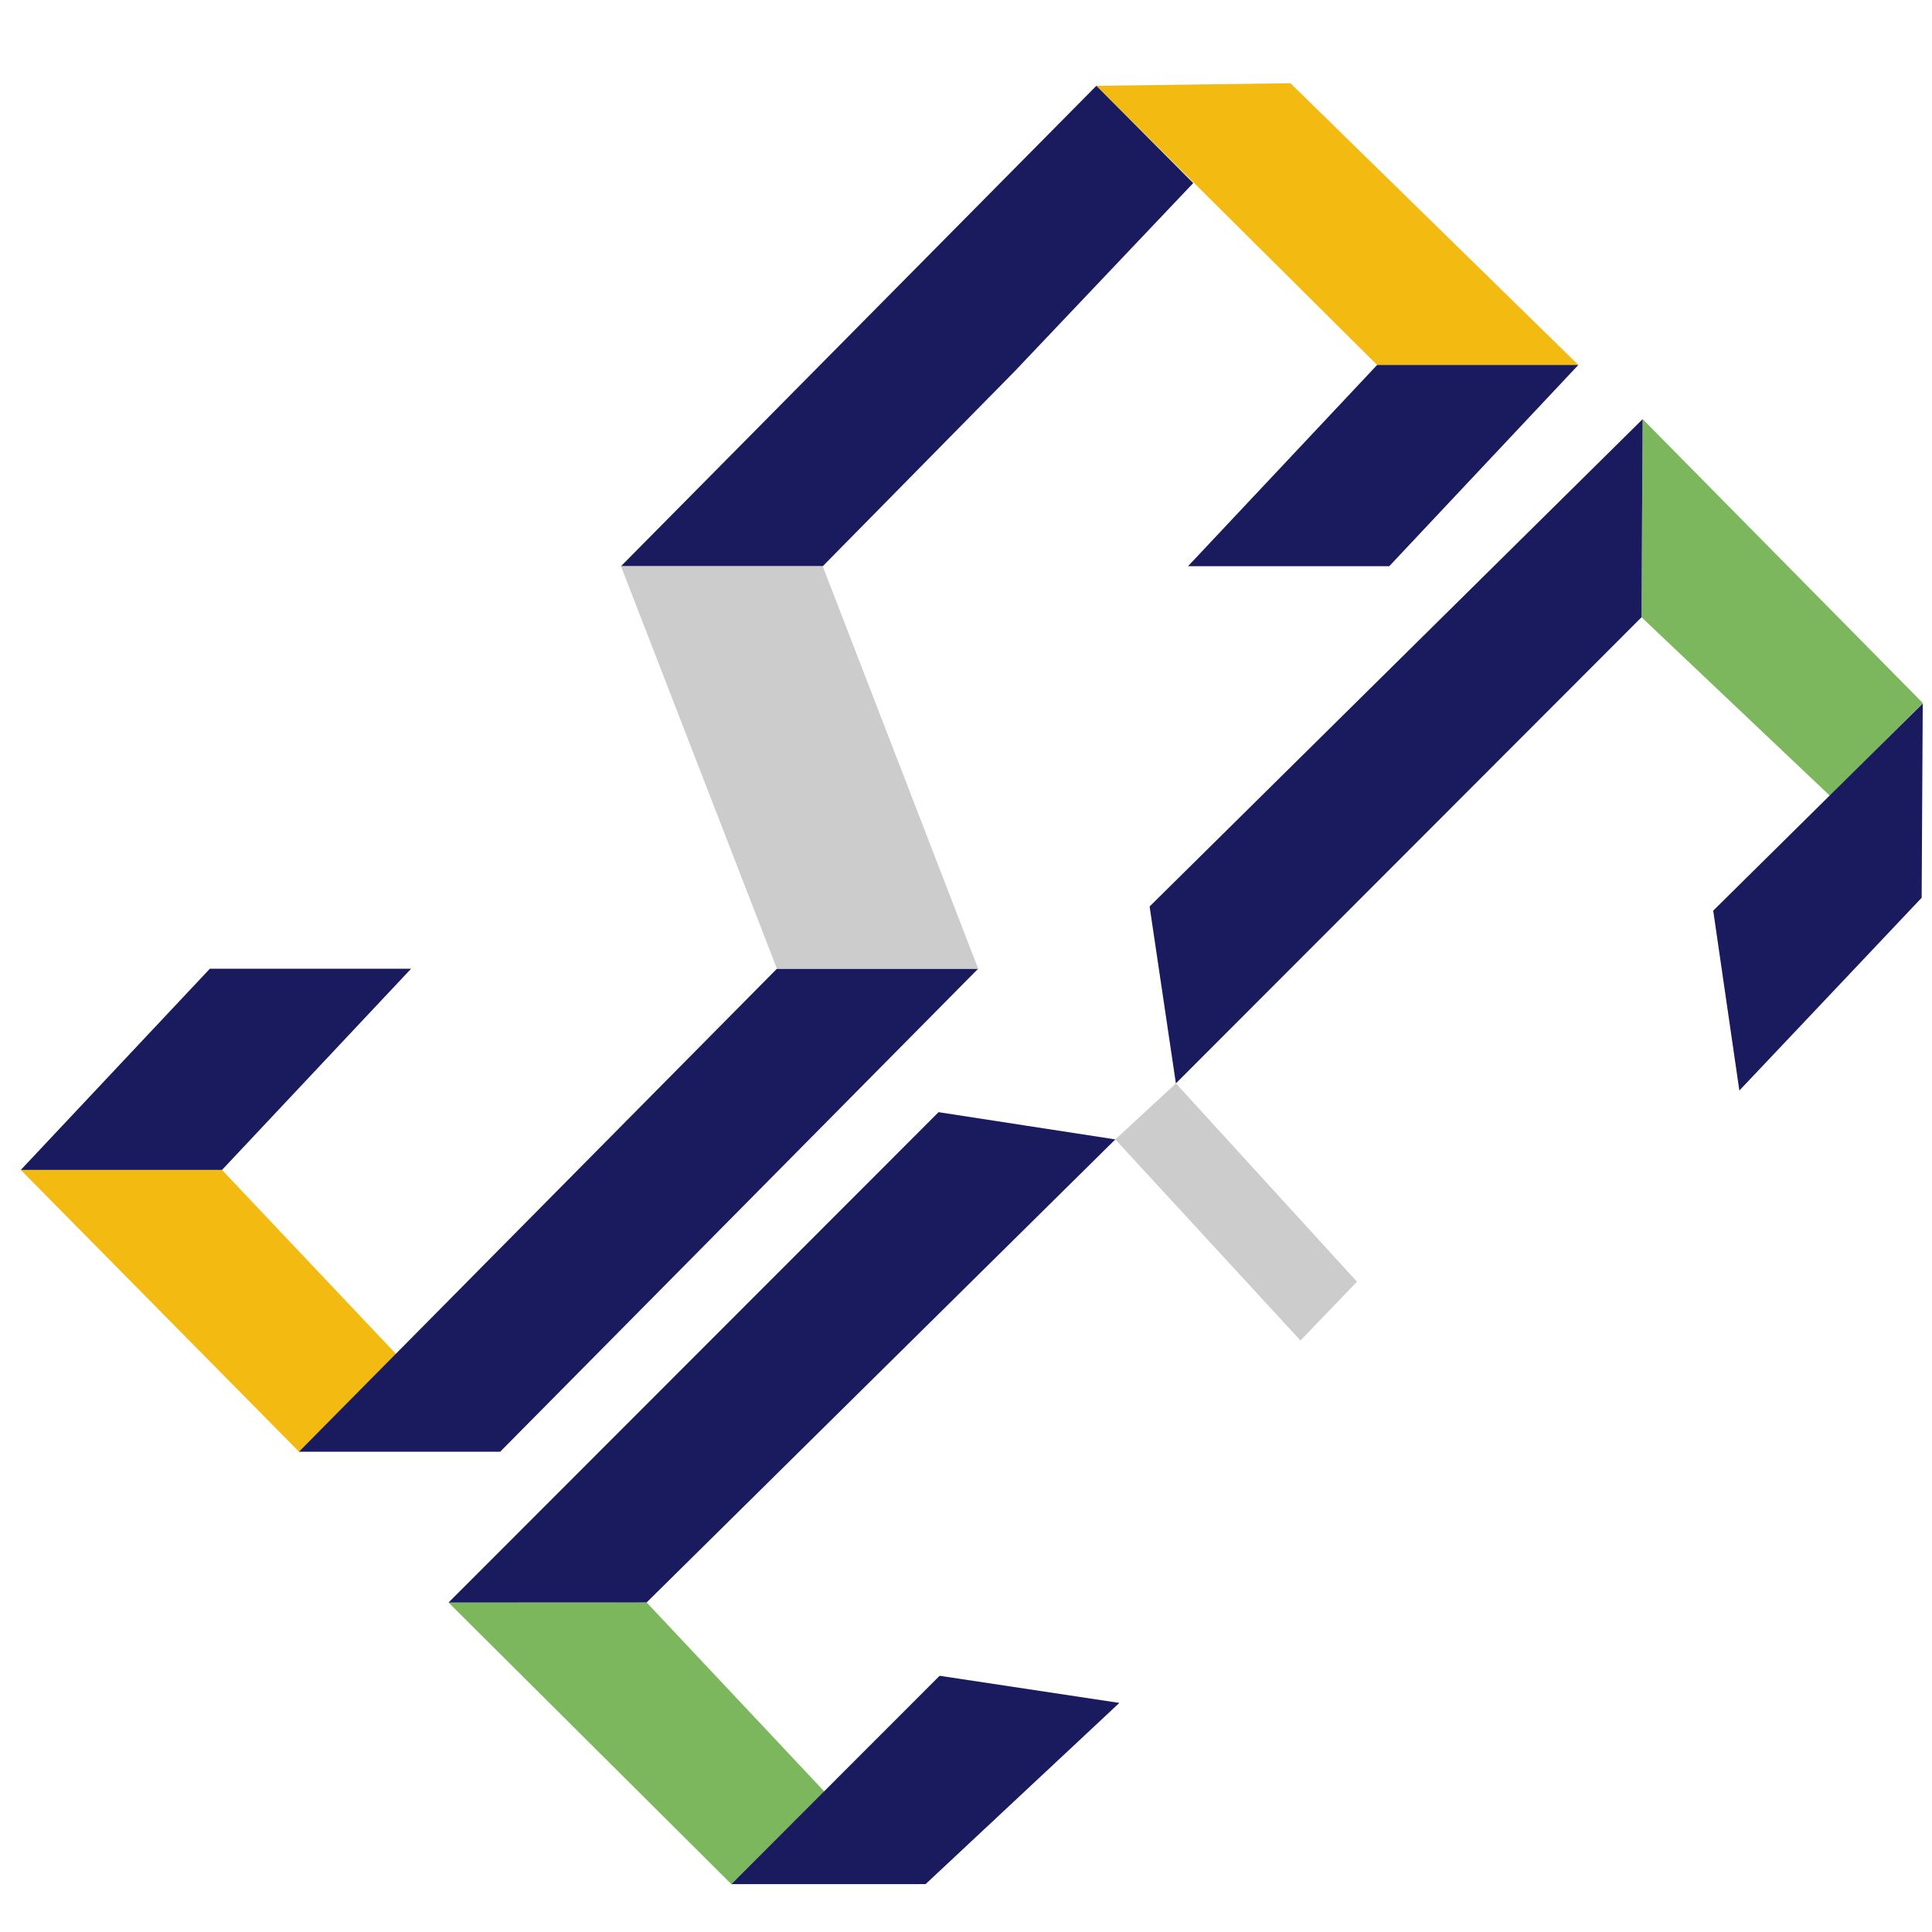
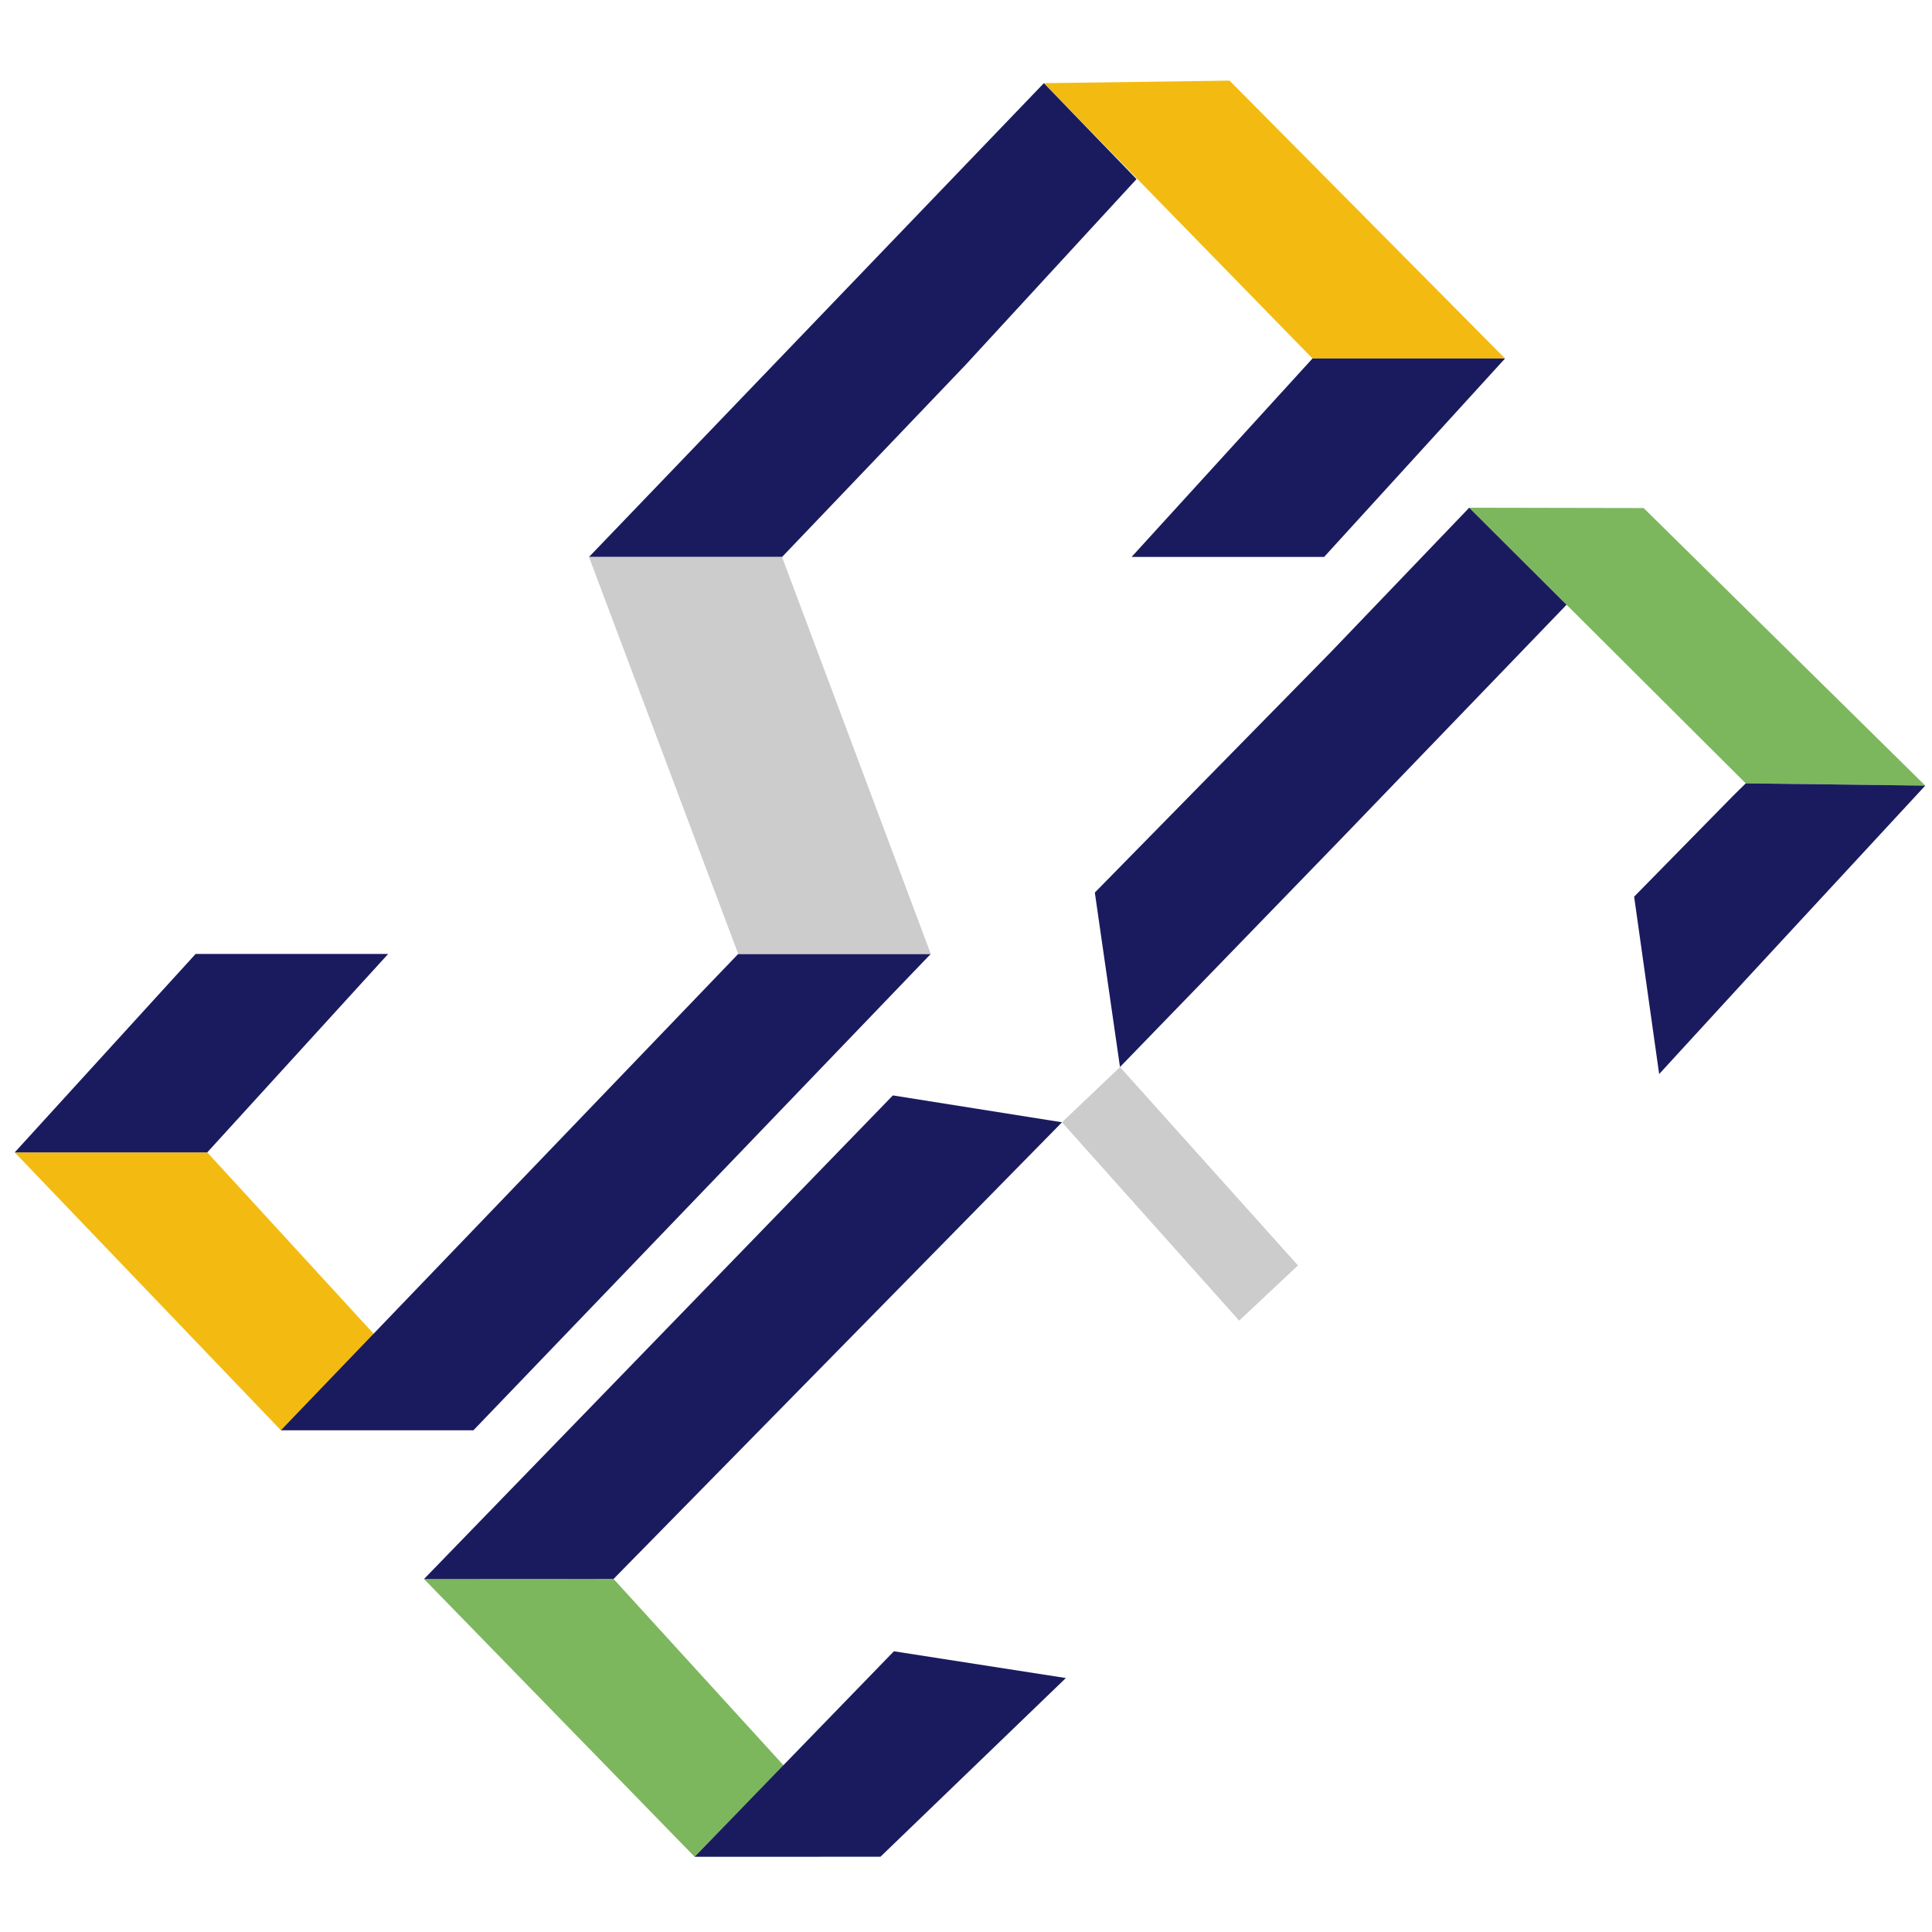
<svg xmlns="http://www.w3.org/2000/svg" version="1.1" id="svg2" width="64" height="64" viewBox="0 0 64 64">
  <defs id="defs6" />
  <g id="g10">
    <g id="g5011" transform="translate(75.0858,27.22397)">
      <g id="g5039">
-         <g id="g5020" transform="matrix(0,1,1,0,-81.45652,-34.37227)">
-           <path style="fill:#f3bb11;stroke-width:1.333" d="m 9.905,49.118 0.086,-6.43 9.247,9.301 v 6.667 z M 45.905,13.726 V 7.06 l 9.333,9.215 -3.172,3.276 z" id="path4798" />
-           <g id="g5014">
-             <path style="fill:#1a1b5f;stroke-width:1.333" d="m 19.238,55.323 v -3.333 l 3.333,-3.132 3.333,-3.132 v 3.333 3.333 l -3.333,3.132 -3.333,3.132 z m -9.247,-12.634 7.957,-7.874 7.957,-7.874 v 3.342 3.342 L 19.457,39.975 13.213,45.898 Z M 39.238,35.441 v -3.333 l 8,-7.917 8,-7.917 v 3.333 3.333 l -8,7.917 -8,7.917 z m 0,-18.785 v -3.333 l 3.333,-3.132 3.333,-3.132 v 3.333 3.333 l -3.333,3.132 -3.333,3.132 z" id="path4788" />
+         <g id="g48" transform="matrix(0.9568216,0,0,0.9862459,-3.413054,-0.4227082)">
+           <g id="g5020" transform="matrix(0,1,1,0,-81.45652,-34.37227)">
+             <path style="fill:#f3bb11;stroke-width:1.333" d="m 9.905,49.118 0.086,-6.43 9.247,9.301 v 6.667 z M 45.905,13.726 V 7.06 l 9.333,9.215 -3.172,3.276 z" id="path4798" />
+             <g id="g5014">
+               <path style="fill:#1a1b5f;stroke-width:1.333" d="m 19.238,55.323 v -3.333 l 3.333,-3.132 3.333,-3.132 v 3.333 3.333 l -3.333,3.132 -3.333,3.132 z m -9.247,-12.634 7.957,-7.874 7.957,-7.874 v 3.342 3.342 L 19.457,39.975 13.213,45.898 Z M 39.238,35.441 v -3.333 l 8,-7.917 8,-7.917 v 3.333 3.333 l -8,7.917 -8,7.917 z m 0,-18.785 v -3.333 l 3.333,-3.132 3.333,-3.132 v 3.333 3.333 l -3.333,3.132 -3.333,3.132 z" id="path4788" />
+             </g>
+             <path style="fill:#cccccc;stroke-width:1.333" d="m 25.905,26.941 13.333,5.166 v 6.667 l -13.333,-5.15 z" id="path4794-9" />
          </g>
-           <path style="fill:#cccccc;stroke-width:1.333" d="m 25.905,26.941 13.333,5.166 v 6.667 l -13.333,-5.15 z" id="path4794-9" />
-         </g>
-         <path style="fill:#7db75d;stroke-width:1.333" d="m -50.858,35.191 -9.37,-9.33 6.563,-0.002 5.889,6.265 z" id="path4794" />
-         <path style="fill:#cccccc;fill-opacity:1;stroke-width:1.333" d="m -38.139,10.521 2.008,-1.856 5.997,6.569 -1.872,1.949 z" id="path4794-9-6" />
-         <path style="fill:#7db75d;stroke-width:1.333" d="m -11.387,-3.932 -9.283,-9.408 -0.038,6.563 6.241,5.914 z" id="path4794-1" />
-         <g id="g4998" transform="rotate(-93.22176,-36.28589,17.73752)">
-           <g id="g5002">
-             <path style="fill:#1a1b5f;fill-opacity:1;stroke-width:1.333" d="m -50.437,12.004 -2.816,-3.373 0.18,-3.212 0.18,-3.212 3.252,3.638 3.252,3.638 -0.616,2.947 -0.616,2.947 z m 14.24,-3.893 -7.221,-8.182 0.183,-3.276 0.183,-3.276 7.653,8.56 7.653,8.56 -0.615,2.898 -0.615,2.898 z" id="path4788-0" />
-             <path style="fill:#1a1b5f;stroke-width:1.333" d="m -25.503,40.218 3.018,3.193 3.211,0.199 3.211,0.199 -3.23,-3.658 -3.23,-3.658 -2.999,0.265 -2.999,0.265 z m 5.542,-13.683 7.275,8.133 3.275,0.203 3.275,0.203 -7.6,-8.607 -7.6,-8.607 -2.95,0.27 -2.95,0.27 z" id="path4788-0-0" />
+           <path style="fill:#7db75d;stroke-width:1.333" d="m -50.858,35.191 -9.37,-9.33 6.563,-0.002 5.889,6.265 z" id="path4794" />
+           <path style="fill:#cccccc;fill-opacity:1;stroke-width:1.333" d="m -38.139,10.521 2.008,-1.856 6.162,6.664 -2.037,1.854 z" id="path4794-9-6" />
+           <path style="fill:#7db75d;stroke-width:1.333" d="m -8.252,-0.788 -9.751,-9.323 -6.038,-0.011 9.574,9.259 z" id="path4794-1" />
+           <g id="g4998" transform="rotate(-93.22176,-36.28589,17.73752)">
+             <g id="g5002">
+               <path style="fill:#1a1b5f;fill-opacity:1;stroke-width:1.333" d="m -50.437,12.004 -2.816,-3.373 0.18,-3.212 0.18,-3.212 3.252,3.638 3.252,3.638 -0.616,2.947 -0.616,2.947 z m 14.24,-3.893 -7.221,-8.182 0.183,-3.276 0.183,-3.276 7.653,8.56 7.653,8.56 -0.615,2.898 -0.615,2.898 z" id="path4788-0" />
+               <path style="fill:#1a1b5f;stroke-width:1.333" d="m -25.503,40.218 6.138,6.551 0.424,-6.201 -0.352,-0.415 -3.23,-3.658 -2.999,0.265 -2.999,0.265 z m 5.542,-13.683 7.358,8.175 3.444,-3.182 -4.577,-5.06 -7.6,-8.607 -2.95,0.27 -2.95,0.27 z" id="path4788-0-0" />
+             </g>
          </g>
        </g>
      </g>
    </g>
  </g>
</svg>
